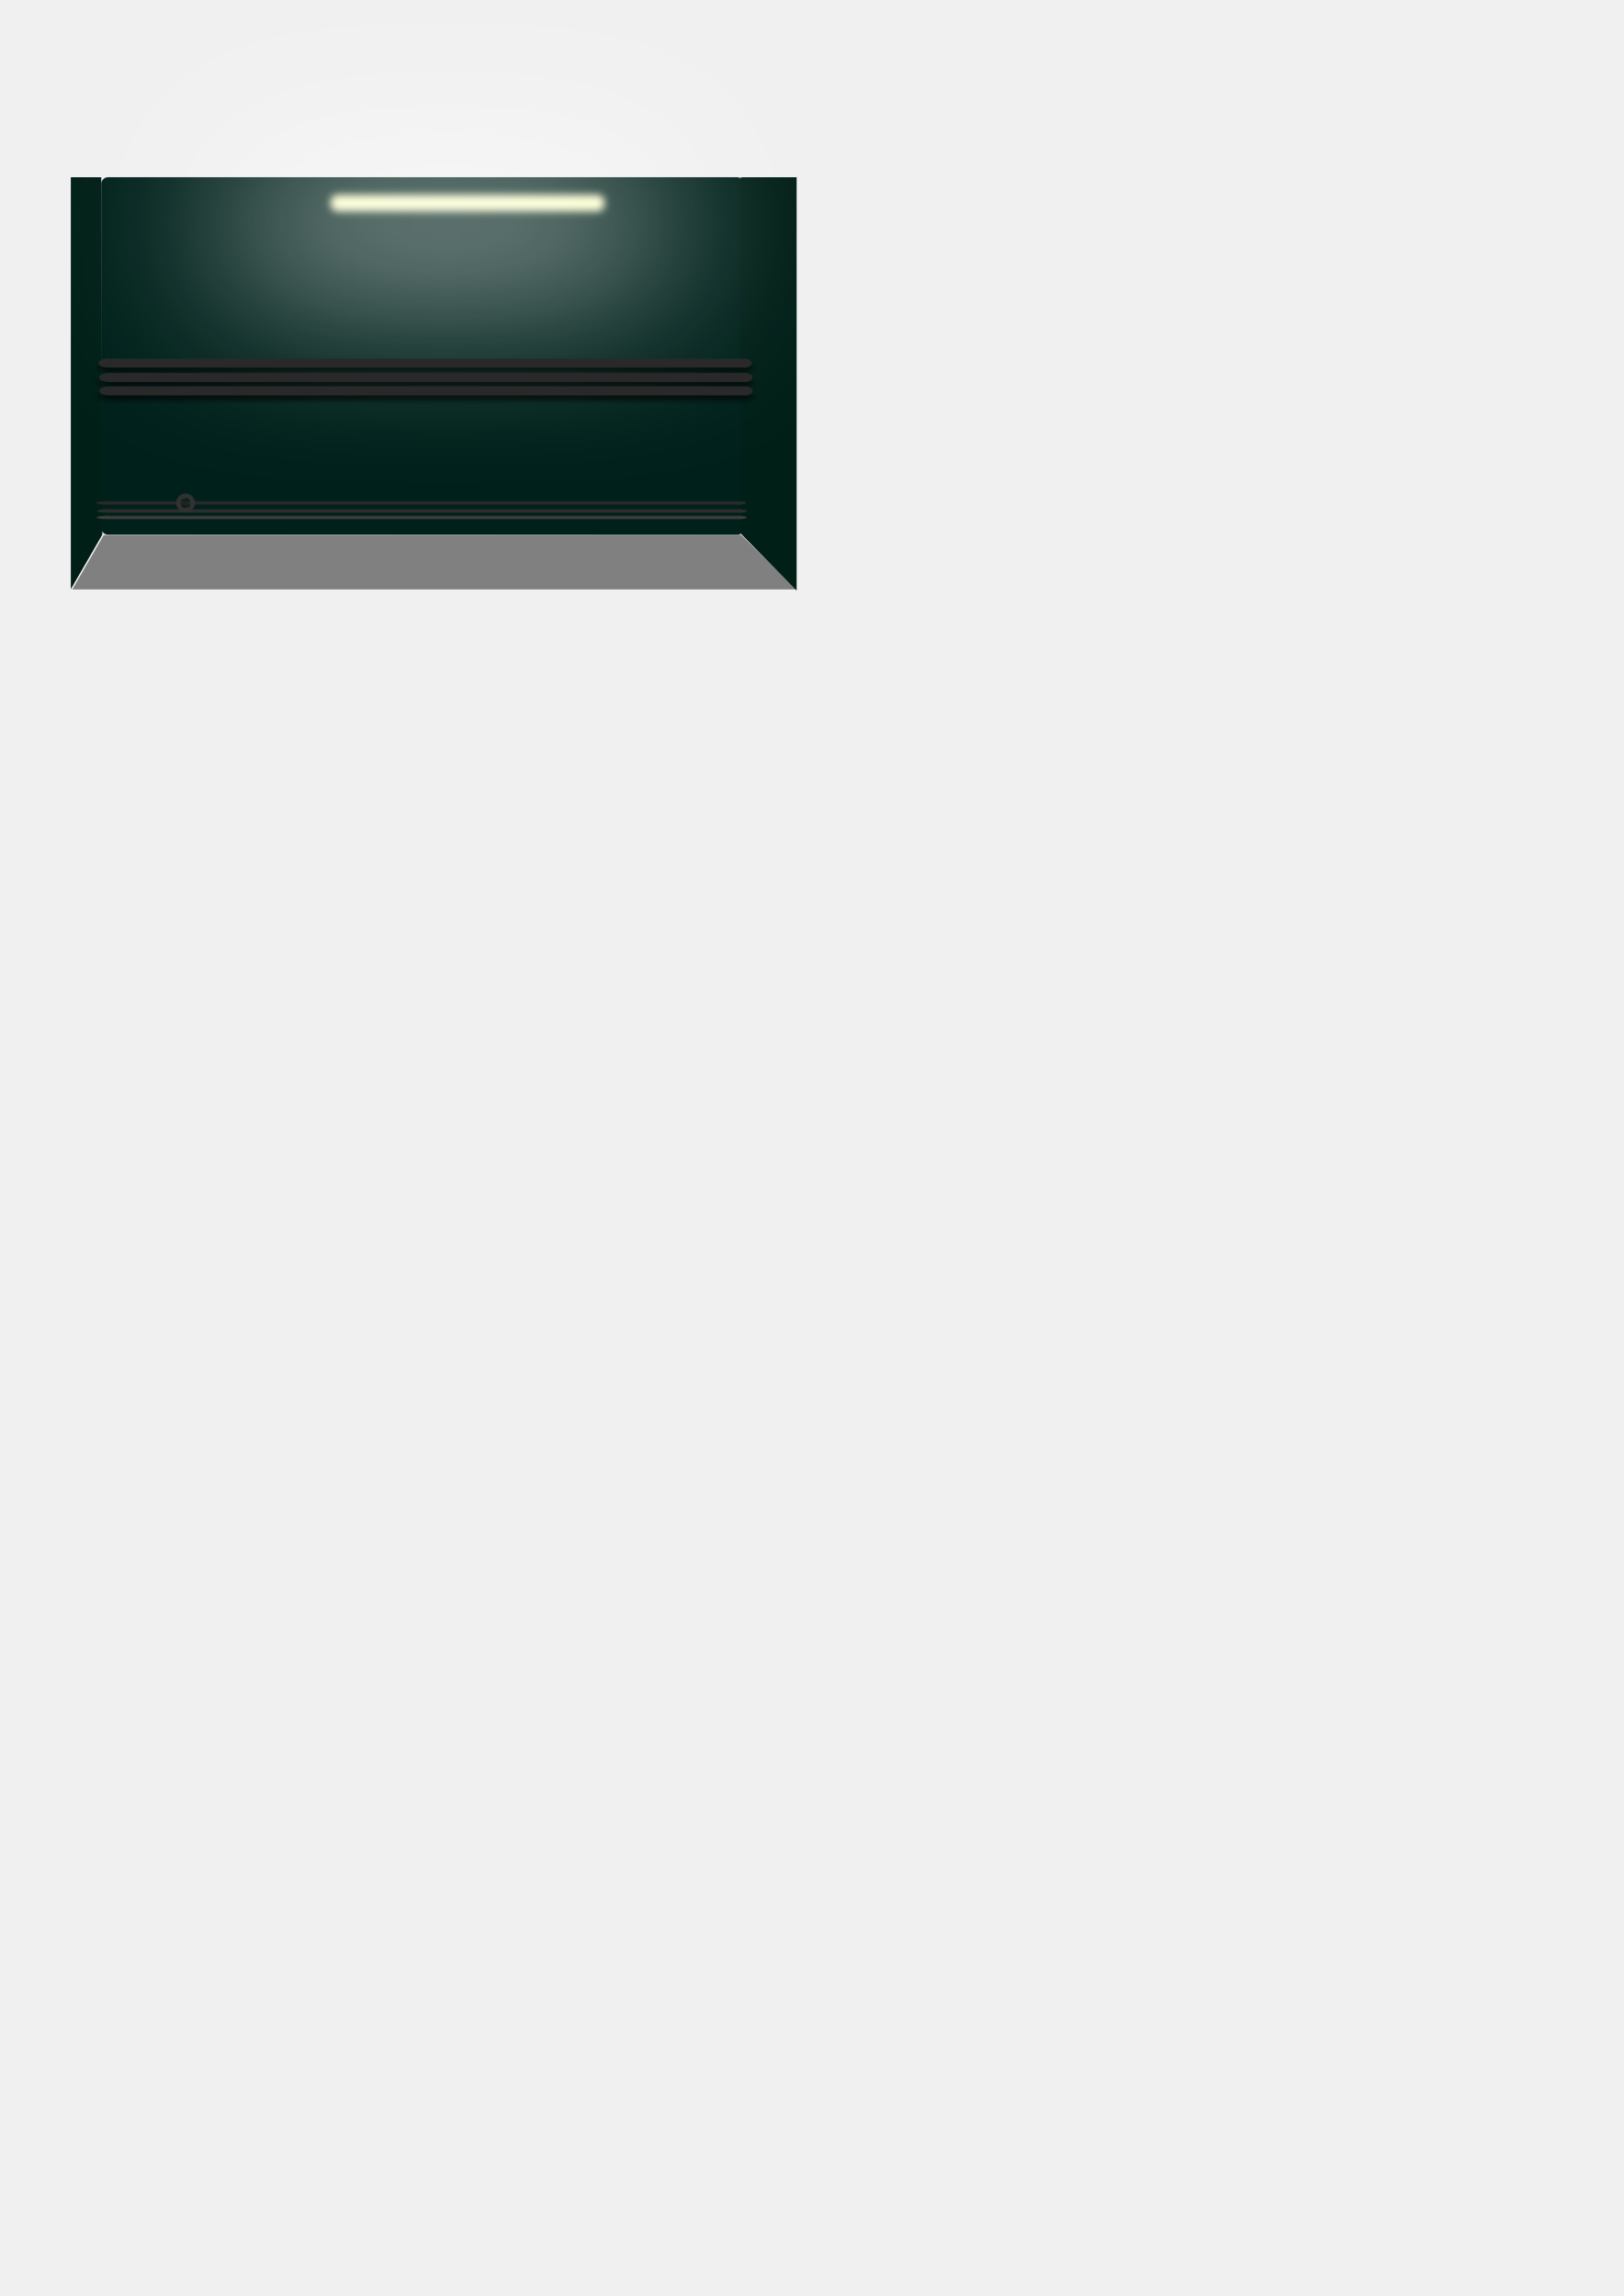
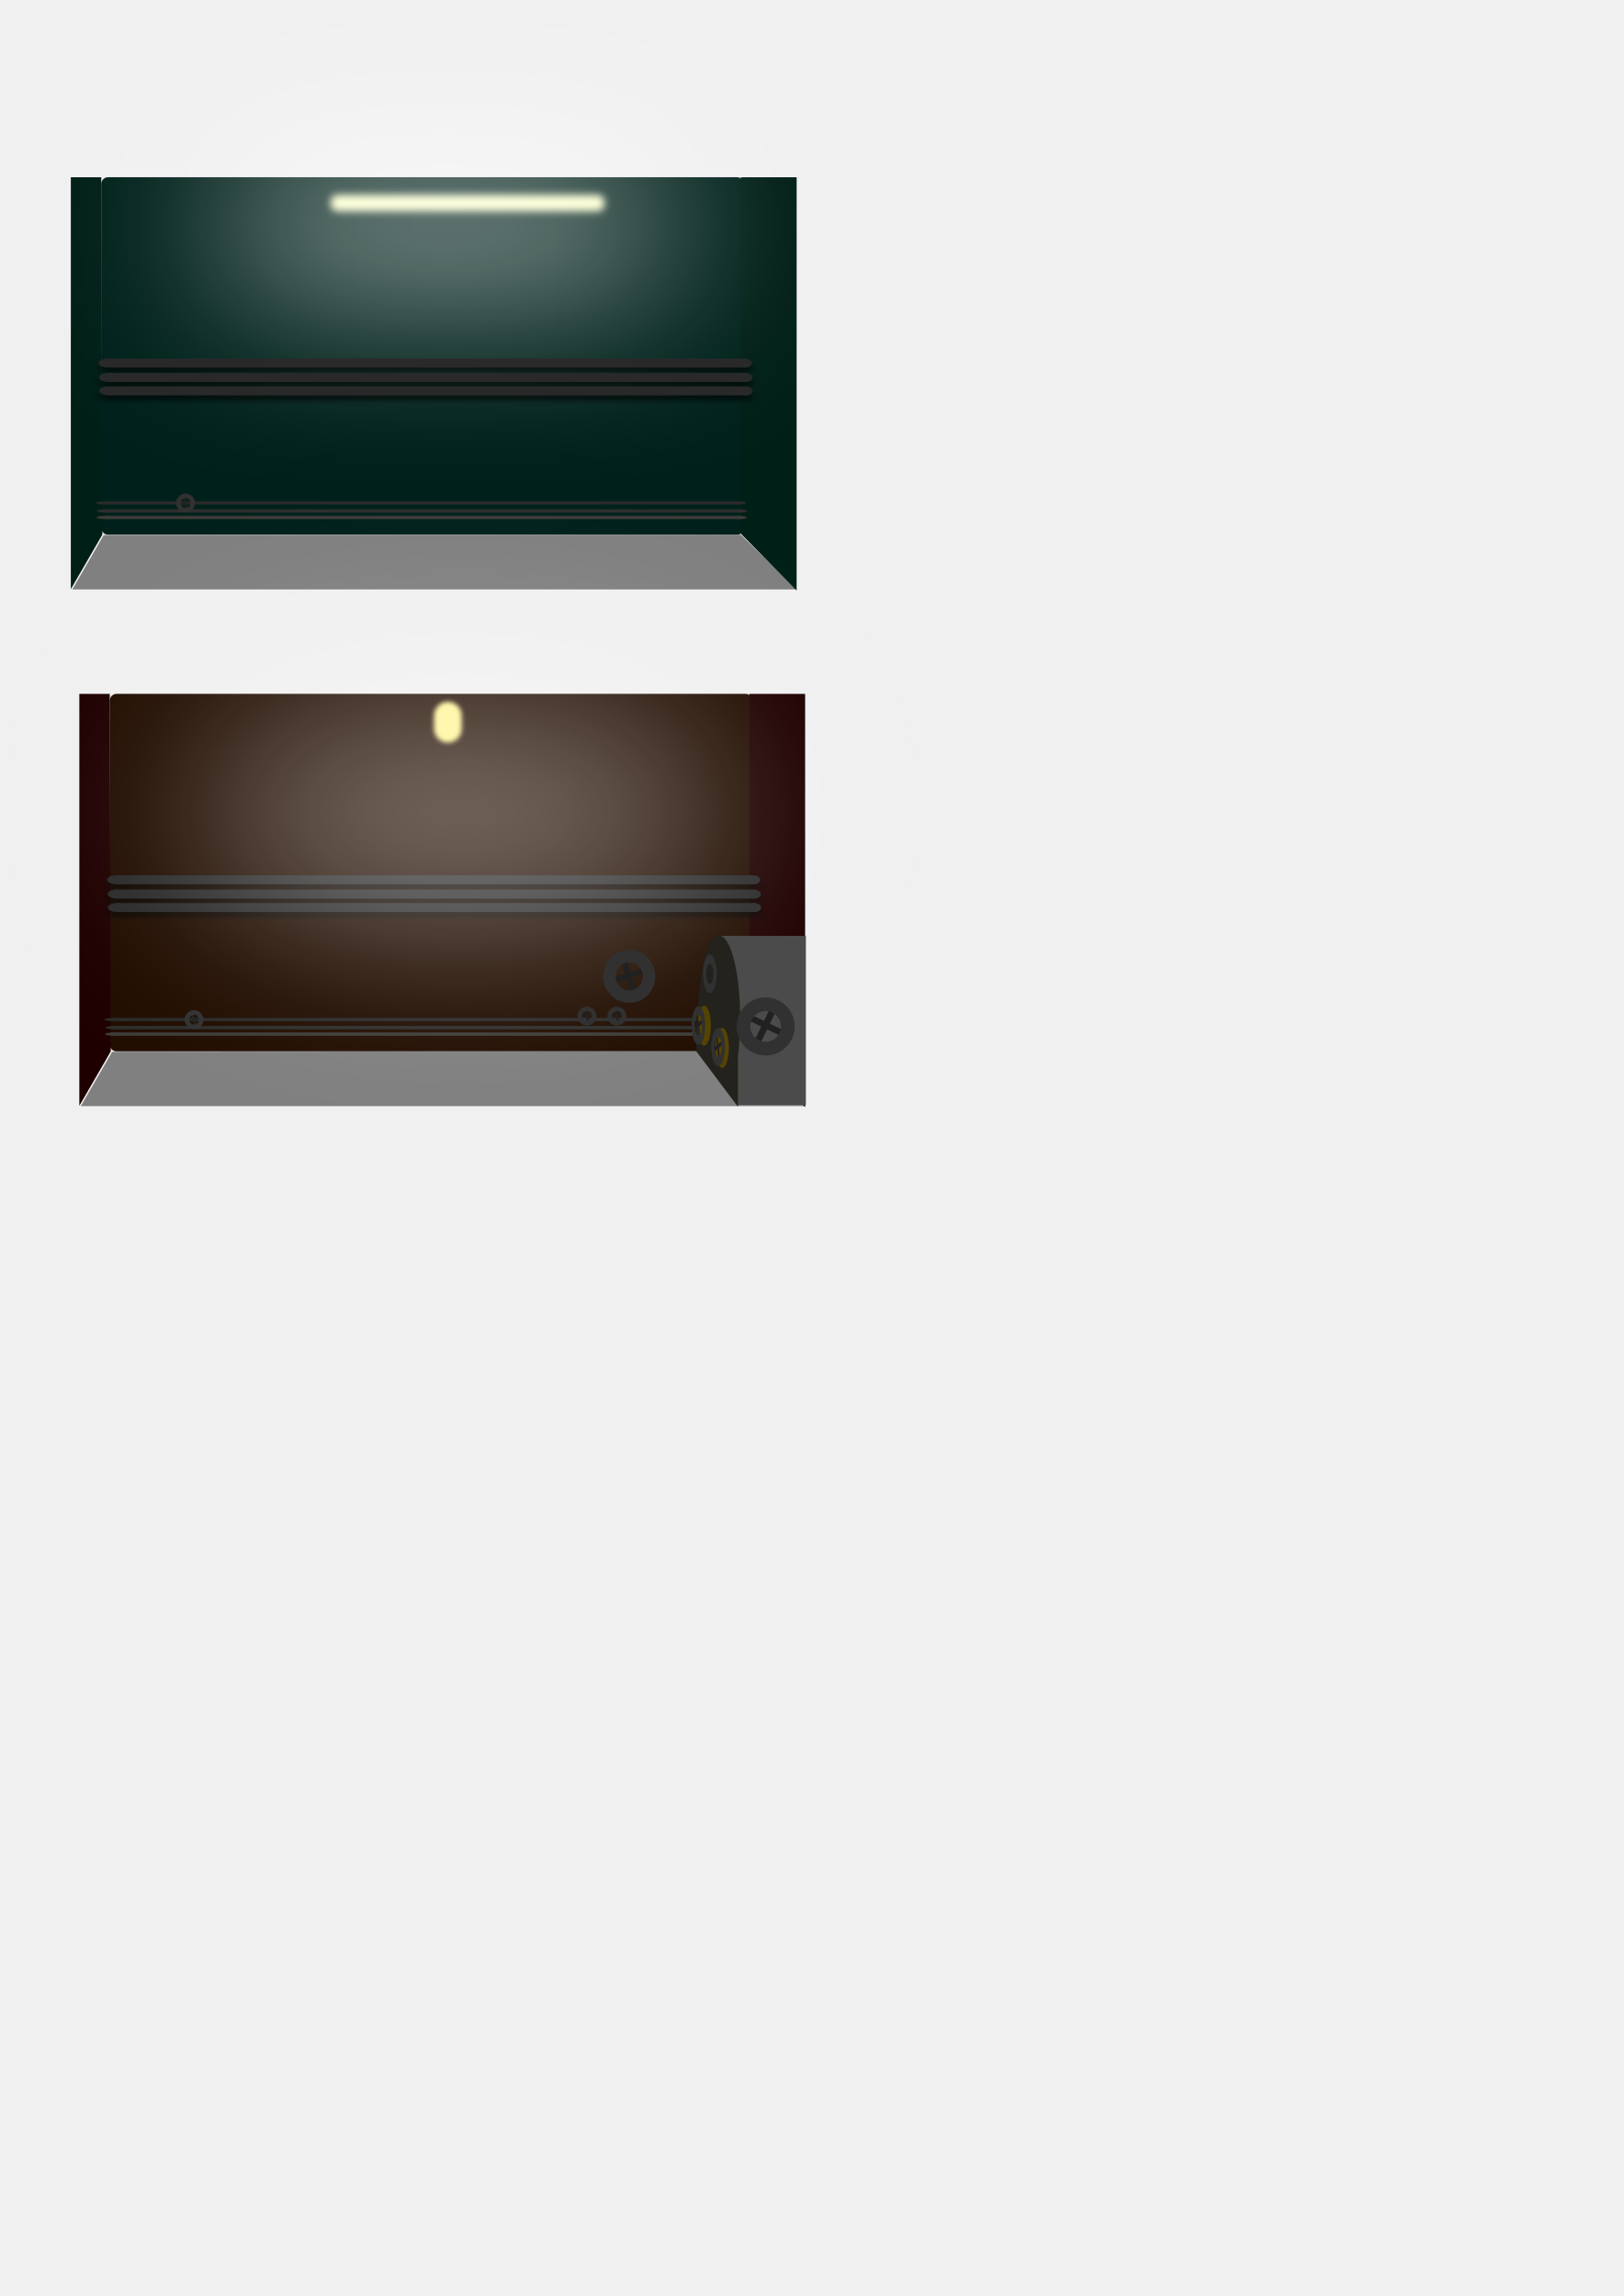
<svg xmlns="http://www.w3.org/2000/svg" xmlns:ns1="http://www.openswatchbook.org/uri/2009/osb" width="210mm" height="297mm" id="svg2" version="1.1">
  <defs id="defs4">
    <linearGradient id="linearGradient5472" ns1:paint="solid">
      <stop style="stop-color:#4e4e4e;stop-opacity:1;" offset="0" id="stop5474" />
    </linearGradient>
    <filter id="filter5532" x="-0.506" width="2.012" y="-2.623" height="6.246">
      <feGaussianBlur stdDeviation="44.711" id="feGaussianBlur5534" />
    </filter>
    <filter id="filter5552" x="-0.033" width="1.067" y="-0.555" height="2.109">
      <feGaussianBlur stdDeviation="1.867" id="feGaussianBlur5554" />
    </filter>
    <filter id="filter5754" x="-0.017" width="1.033" y="-0.617" height="2.235">
      <feGaussianBlur stdDeviation="2.236" id="feGaussianBlur5756" />
    </filter>
    <filter id="filter5758" x="-0.017" width="1.033" y="-0.617" height="2.235">
      <feGaussianBlur stdDeviation="2.236" id="feGaussianBlur5760" />
    </filter>
    <filter id="filter5762" x="-0.017" width="1.033" y="-0.617" height="2.235">
      <feGaussianBlur stdDeviation="2.236" id="feGaussianBlur5764" />
+     </filter>
+     <filter color-interpolation-filters="sRGB" id="filter5762-6" x="-0.017" width="1.033" y="-0.617" height="2.235">
+       <feGaussianBlur stdDeviation="2.236" id="feGaussianBlur5764-2" />
+     </filter>
+     <filter color-interpolation-filters="sRGB" id="filter5758-7" x="-0.017" width="1.033" y="-0.617" height="2.235">
+       <feGaussianBlur stdDeviation="2.236" id="feGaussianBlur5760-2" />
+     </filter>
+     <filter color-interpolation-filters="sRGB" id="filter5754-0" x="-0.017" width="1.033" y="-0.617" height="2.235">
+       <feGaussianBlur stdDeviation="2.236" id="feGaussianBlur5756-9" />
+     </filter>
+     <filter id="filter4193" x="-0.212" width="1.424" y="-0.144" height="1.288">
+       <feGaussianBlur stdDeviation="1.199" id="feGaussianBlur4195" />
+     </filter>
+     <filter id="filter4215" x="-0.414" width="1.829" y="-0.84" height="2.68">
+       <feGaussianBlur stdDeviation="46.241" id="feGaussianBlur4217" />
    </filter>
  </defs>
  <g id="layer1">
    <rect style="opacity:1;fill:#00211b;fill-opacity:1;stroke:#000000;stroke-width:0.2;stroke-linecap:round;stroke-linejoin:round;stroke-miterlimit:4;stroke-opacity:0.192;stroke-dasharray:none" id="rect2985" width="314.157" height="174.756" x="49.497" y="86.656" ry="3.346" />
    <path style="fill:#808080;stroke:none;stroke-width:1px;stroke-linecap:butt;stroke-linejoin:miter;stroke-opacity:1;fill-opacity:1" d="m 362.14,261.413 27.274,26.769 -354.058,0 15.346,-26.579 311.439,-0.19" id="path3083" />
    <path style="fill:#001f17;stroke:none;stroke-width:1px;stroke-linecap:butt;stroke-linejoin:miter;stroke-opacity:1;fill-opacity:1" d="m 389.414,288.687 0,-202.031 -27.274,0 0,174.251 27.274,27.779" id="path3087" />
    <path style="fill:#001f17;stroke:none;stroke-width:1px;stroke-linecap:butt;stroke-linejoin:miter;stroke-opacity:1;fill-opacity:1" d="m 50.003,261.413 -15.379,26.638 0,-201.394 14.874,0 0.505,174.756" id="path3095" />
    <g id="g3843-77" transform="matrix(0.9905538,0,0,0.1865361,2.73949,212.4754)" style="fill:#292929;fill-opacity:1">
      <path id="path3051-7" d="m 49.286,183.434 313.214,0 2.5,-4.107 -2.647,-4.585 -313.424,0 -4.224,4.224 4.581,4.469" style="fill:#292929;fill-opacity:1;stroke:none" />
      <path d="m 365.423,179.117 c 0,2.354 -1.442,4.262 -3.22,4.262 -1.778,0 -3.22,-1.908 -3.22,-4.262 0,-2.354 1.442,-4.262 3.22,-4.262 1.778,0 3.22,1.908 3.22,4.262 z" id="path3823-38" style="fill:#292929;fill-opacity:1;stroke:none" />
      <path d="m 365.423,179.117 c 0,2.354 -1.442,4.262 -3.22,4.262 -1.778,0 -3.22,-1.908 -3.22,-4.262 0,-2.354 1.442,-4.262 3.22,-4.262 1.778,0 3.22,1.908 3.22,4.262 z" id="path3823-0-8" style="fill:#292929;fill-opacity:1;stroke:none" transform="matrix(1.339689,0,0,1,-436.3166,-0.0788329)" />
    </g>
    <g id="g3843-77-8" transform="matrix(0.9905538,0,0,0.1865361,3.228643,216.4077)" style="fill:#2d2d2d;fill-opacity:1">
      <path id="path3051-7-1" d="m 49.286,183.434 313.214,0 2.5,-4.107 -2.647,-4.585 -313.424,0 -4.224,4.224 4.581,4.469" style="fill:#2d2d2d;fill-opacity:1;stroke:none" />
      <path d="m 365.423,179.117 c 0,2.354 -1.442,4.262 -3.22,4.262 -1.778,0 -3.22,-1.908 -3.22,-4.262 0,-2.354 1.442,-4.262 3.22,-4.262 1.778,0 3.22,1.908 3.22,4.262 z" id="path3823-38-8" style="fill:#2d2d2d;fill-opacity:1;stroke:none" />
      <path d="m 365.423,179.117 c 0,2.354 -1.442,4.262 -3.22,4.262 -1.778,0 -3.22,-1.908 -3.22,-4.262 0,-2.354 1.442,-4.262 3.22,-4.262 1.778,0 3.22,1.908 3.22,4.262 z" id="path3823-0-8-2" style="fill:#2d2d2d;fill-opacity:1;stroke:none" transform="matrix(1.339689,0,0,1,-436.3166,-0.0788329)" />
    </g>
    <g id="g3843-77-9" transform="matrix(0.9905538,0,0,0.1865361,3.012001,219.5861)" style="fill:#3c3c39;fill-opacity:1">
      <path id="path3051-7-9" d="m 49.286,183.434 313.214,0 2.5,-4.107 -2.647,-4.585 -313.424,0 -4.224,4.224 4.581,4.469" style="fill:#3c3c39;fill-opacity:1;stroke:none" />
      <path d="m 365.423,179.117 c 0,2.354 -1.442,4.262 -3.22,4.262 -1.778,0 -3.22,-1.908 -3.22,-4.262 0,-2.354 1.442,-4.262 3.22,-4.262 1.778,0 3.22,1.908 3.22,4.262 z" id="path3823-38-0" style="fill:#3c3c39;fill-opacity:1;stroke:none" />
      <path d="m 365.423,179.117 c 0,2.354 -1.442,4.262 -3.22,4.262 -1.778,0 -3.22,-1.908 -3.22,-4.262 0,-2.354 1.442,-4.262 3.22,-4.262 1.778,0 3.22,1.908 3.22,4.262 z" id="path3823-0-8-4" style="fill:#3c3c39;fill-opacity:1;stroke:none" transform="matrix(1.339689,0,0,1,-436.3166,-0.0788329)" />
    </g>
    <rect style="fill:#fcffcb;fill-opacity:1;stroke:none;filter:url(#filter5552)" id="rect5516" width="133.845" height="8.081" x="161.624" y="95.243" ry="3.346" />
    <rect style="fill:#ffffff;fill-opacity:1;stroke:none;filter:url(#filter5532)" id="rect5526" width="212.132" height="40.911" x="112.249" y="88.345" ry="3.346" />
    <g transform="translate(7.678571,-79.82143)" id="g5584">
      <path id="path5576" d="m 82.09,322.979 1.684,5.591 -0.425,0.338" style="fill:none;stroke:#212121;stroke-width:1.031px;stroke-linecap:butt;stroke-linejoin:miter;stroke-opacity:1" />
      <path id="path5580" d="m 79.821,326.537 6.241,-1.879 0.479,0.042" style="fill:none;stroke:#212121;stroke-width:1px;stroke-linecap:butt;stroke-linejoin:miter;stroke-opacity:1" />
      <path d="m 88.929,309.059 c 0,5.375 -4.357,9.732 -9.732,9.732 -5.375,0 -9.732,-4.357 -9.732,-9.732 0,-5.375 4.357,-9.732 9.732,-9.732 5.375,0 9.732,4.357 9.732,9.732 z" id="path5556-7" style="fill:none;stroke:#313131;stroke-width:6.02;stroke-miterlimit:4;stroke-opacity:1;stroke-dasharray:none" transform="matrix(0.3465862,-0.1043594,0.1043594,0.3465862,23.33417,226.9045)" />
    </g>
    <g id="g3843" transform="matrix(0.9952769,0,0,0.5061112,3.808186,89.46838)" style="fill:#000000;fill-opacity:1;filter:url(#filter5754);opacity:0.592">
      <path id="path3051" d="m 49.286,183.434 313.214,0 2.5,-4.107 -2.647,-4.585 -313.424,0 -4.224,4.224 4.581,4.469" style="fill:#000000;fill-opacity:1;stroke:none" />
      <path d="m 365.423,179.117 c 0,2.354 -1.442,4.262 -3.22,4.262 -1.778,0 -3.22,-1.908 -3.22,-4.262 0,-2.354 1.442,-4.262 3.22,-4.262 1.778,0 3.22,1.908 3.22,4.262 z" id="path3823" style="fill:#000000;fill-opacity:1;stroke:none" />
      <path d="m 365.423,179.117 c 0,2.354 -1.442,4.262 -3.22,4.262 -1.778,0 -3.22,-1.908 -3.22,-4.262 0,-2.354 1.442,-4.262 3.22,-4.262 1.778,0 3.22,1.908 3.22,4.262 z" id="path3823-0" style="fill:#000000;fill-opacity:1;stroke:none" transform="matrix(1.339689,0,0,1,-436.3166,-0.0788329)" />
    </g>
    <g id="g3843-3" transform="matrix(0.9952769,0,0,0.5061112,4.085686,96.48511)" style="fill:#000000;fill-opacity:1;filter:url(#filter5758);opacity:0.592">
      <path id="path3051-3" d="m 49.286,183.434 313.214,0 2.5,-4.107 -2.647,-4.585 -313.424,0 -4.224,4.224 4.581,4.469" style="fill:#000000;fill-opacity:1;stroke:none" />
      <path d="m 365.423,179.117 c 0,2.354 -1.442,4.262 -3.22,4.262 -1.778,0 -3.22,-1.908 -3.22,-4.262 0,-2.354 1.442,-4.262 3.22,-4.262 1.778,0 3.22,1.908 3.22,4.262 z" id="path3823-3" style="fill:#000000;fill-opacity:1;stroke:none" />
      <path d="m 365.423,179.117 c 0,2.354 -1.442,4.262 -3.22,4.262 -1.778,0 -3.22,-1.908 -3.22,-4.262 0,-2.354 1.442,-4.262 3.22,-4.262 1.778,0 3.22,1.908 3.22,4.262 z" id="path3823-0-7" style="fill:#000000;fill-opacity:1;stroke:none" transform="matrix(1.339689,0,0,1,-436.3166,-0.0788329)" />
    </g>
    <g id="g3843-7" transform="matrix(0.9952769,0,0,0.5061112,4.20298,103.0511)" style="fill:#000000;fill-opacity:1;filter:url(#filter5762);opacity:0.592">
      <path id="path3051-1" d="m 49.286,183.434 313.214,0 2.5,-4.107 -2.647,-4.585 -313.424,0 -4.224,4.224 4.581,4.469" style="fill:#000000;fill-opacity:1;stroke:none" />
      <path d="m 365.423,179.117 c 0,2.354 -1.442,4.262 -3.22,4.262 -1.778,0 -3.22,-1.908 -3.22,-4.262 0,-2.354 1.442,-4.262 3.22,-4.262 1.778,0 3.22,1.908 3.22,4.262 z" id="path3823-5" style="fill:#000000;fill-opacity:1;stroke:none" />
      <path d="m 365.423,179.117 c 0,2.354 -1.442,4.262 -3.22,4.262 -1.778,0 -3.22,-1.908 -3.22,-4.262 0,-2.354 1.442,-4.262 3.22,-4.262 1.778,0 3.22,1.908 3.22,4.262 z" id="path3823-0-0" style="fill:#000000;fill-opacity:1;stroke:none" transform="matrix(1.339689,0,0,1,-436.3166,-0.0788329)" />
    </g>
    <g id="g3843-4" transform="matrix(0.9952769,0,0,0.5061112,3.790918,86.897)" style="fill:#292929;fill-opacity:1">
      <path id="path3051-32" d="m 49.286,183.434 313.214,0 2.5,-4.107 -2.647,-4.585 -313.424,0 -4.224,4.224 4.581,4.469" style="fill:#292929;fill-opacity:1;stroke:none" />
      <path d="m 365.423,179.117 c 0,2.354 -1.442,4.262 -3.22,4.262 -1.778,0 -3.22,-1.908 -3.22,-4.262 0,-2.354 1.442,-4.262 3.22,-4.262 1.778,0 3.22,1.908 3.22,4.262 z" id="path3823-7" style="fill:#292929;fill-opacity:1;stroke:none" />
      <path d="m 365.423,179.117 c 0,2.354 -1.442,4.262 -3.22,4.262 -1.778,0 -3.22,-1.908 -3.22,-4.262 0,-2.354 1.442,-4.262 3.22,-4.262 1.778,0 3.22,1.908 3.22,4.262 z" id="path3823-0-5" style="fill:#292929;fill-opacity:1;stroke:none" transform="matrix(1.339689,0,0,1,-436.3166,-0.0788329)" />
    </g>
    <g id="g3843-3-2" transform="matrix(0.9952769,0,0,0.5061112,4.068418,93.91373)" style="fill:#292929;fill-opacity:1">
      <path id="path3051-3-4" d="m 49.286,183.434 313.214,0 2.5,-4.107 -2.647,-4.585 -313.424,0 -4.224,4.224 4.581,4.469" style="fill:#292929;fill-opacity:1;stroke:none" />
      <path d="m 365.423,179.117 c 0,2.354 -1.442,4.262 -3.22,4.262 -1.778,0 -3.22,-1.908 -3.22,-4.262 0,-2.354 1.442,-4.262 3.22,-4.262 1.778,0 3.22,1.908 3.22,4.262 z" id="path3823-3-4" style="fill:#292929;fill-opacity:1;stroke:none" />
      <path d="m 365.423,179.117 c 0,2.354 -1.442,4.262 -3.22,4.262 -1.778,0 -3.22,-1.908 -3.22,-4.262 0,-2.354 1.442,-4.262 3.22,-4.262 1.778,0 3.22,1.908 3.22,4.262 z" id="path3823-0-7-5" style="fill:#292929;fill-opacity:1;stroke:none" transform="matrix(1.339689,0,0,1,-436.3166,-0.0788329)" />
    </g>
    <g id="g3843-7-3" transform="matrix(0.9952769,0,0,0.5061112,4.185718,100.4797)" style="fill:#292929;fill-opacity:1">
      <path id="path3051-1-0" d="m 49.286,183.434 313.214,0 2.5,-4.107 -2.647,-4.585 -313.424,0 -4.224,4.224 4.581,4.469" style="fill:#292929;fill-opacity:1;stroke:none" />
      <path d="m 365.423,179.117 c 0,2.354 -1.442,4.262 -3.22,4.262 -1.778,0 -3.22,-1.908 -3.22,-4.262 0,-2.354 1.442,-4.262 3.22,-4.262 1.778,0 3.22,1.908 3.22,4.262 z" id="path3823-5-0" style="fill:#292929;fill-opacity:1;stroke:none" />
      <path d="m 365.423,179.117 c 0,2.354 -1.442,4.262 -3.22,4.262 -1.778,0 -3.22,-1.908 -3.22,-4.262 0,-2.354 1.442,-4.262 3.22,-4.262 1.778,0 3.22,1.908 3.22,4.262 z" id="path3823-0-0-7" style="fill:#292929;fill-opacity:1;stroke:none" transform="matrix(1.339689,0,0,1,-436.3166,-0.0788329)" />
    </g>
+     <rect style="fill:#210d00;fill-opacity:1;stroke:#000000;stroke-width:0.2;stroke-linecap:round;stroke-linejoin:round;stroke-miterlimit:4;stroke-opacity:0.192;stroke-dasharray:none" id="rect2985-0" width="314.157" height="174.756" x="53.652" y="339.245" ry="3.346" />
+     <path style="fill:#808080;fill-opacity:1;stroke:none" d="m 366.294,514.001 27.274,26.769 -354.058,0 15.346,-26.579 311.439,-0.19" id="path3083-4" />
+     <path style="fill:#1f0000;fill-opacity:1;stroke:none" d="m 393.568,541.275 0,-202.031 -27.274,0 0,174.251 27.274,27.779" id="path3087-2" />
+     <path style="fill:#1f0000;fill-opacity:1;stroke:none" d="m 54.157,514.001 -15.379,26.638 0,-201.394 14.874,0 0.505,174.756" id="path3095-6" />
+     <g id="g3843-77-0" transform="matrix(0.9905538,0,0,0.1865361,6.893652,465.0635)" style="fill:#292929;fill-opacity:1">
+       <path id="path3051-7-0" d="m 49.286,183.434 313.214,0 2.5,-4.107 -2.647,-4.585 -313.424,0 -4.224,4.224 4.581,4.469" style="fill:#292929;fill-opacity:1;stroke:none" />
+       <path d="m 365.423,179.117 c 0,2.354 -1.442,4.262 -3.22,4.262 -1.778,0 -3.22,-1.908 -3.22,-4.262 0,-2.354 1.442,-4.262 3.22,-4.262 1.778,0 3.22,1.908 3.22,4.262 z" id="path3823-38-3" style="fill:#292929;fill-opacity:1;stroke:none" />
+       <path d="m 365.423,179.117 c 0,2.354 -1.442,4.262 -3.22,4.262 -1.778,0 -3.22,-1.908 -3.22,-4.262 0,-2.354 1.442,-4.262 3.22,-4.262 1.778,0 3.22,1.908 3.22,4.262 z" id="path3823-0-8-6" style="fill:#292929;fill-opacity:1;stroke:none" transform="matrix(1.339689,0,0,1,-436.3166,-0.0788329)" />
+     </g>
+     <g id="g3843-77-8-9" transform="matrix(0.9905538,0,0,0.1865361,7.382812,468.9958)" style="fill:#2d2d2d;fill-opacity:1">
+       <path id="path3051-7-1-3" d="m 49.286,183.434 313.214,0 2.5,-4.107 -2.647,-4.585 -313.424,0 -4.224,4.224 4.581,4.469" style="fill:#2d2d2d;fill-opacity:1;stroke:none" />
+       <path d="m 365.423,179.117 c 0,2.354 -1.442,4.262 -3.22,4.262 -1.778,0 -3.22,-1.908 -3.22,-4.262 0,-2.354 1.442,-4.262 3.22,-4.262 1.778,0 3.22,1.908 3.22,4.262 z" id="path3823-38-8-7" style="fill:#2d2d2d;fill-opacity:1;stroke:none" />
+       <path d="m 365.423,179.117 c 0,2.354 -1.442,4.262 -3.22,4.262 -1.778,0 -3.22,-1.908 -3.22,-4.262 0,-2.354 1.442,-4.262 3.22,-4.262 1.778,0 3.22,1.908 3.22,4.262 z" id="path3823-0-8-2-0" style="fill:#2d2d2d;fill-opacity:1;stroke:none" transform="matrix(1.339689,0,0,1,-436.3166,-0.0788329)" />
+     </g>
+     <g id="g3843-77-9-9" transform="matrix(0.9905538,0,0,0.1865361,7.166172,472.1742)" style="fill:#3c3c39;fill-opacity:1">
+       <path id="path3051-7-9-2" d="m 49.286,183.434 313.214,0 2.5,-4.107 -2.647,-4.585 -313.424,0 -4.224,4.224 4.581,4.469" style="fill:#3c3c39;fill-opacity:1;stroke:none" />
+       <path d="m 365.423,179.117 c 0,2.354 -1.442,4.262 -3.22,4.262 -1.778,0 -3.22,-1.908 -3.22,-4.262 0,-2.354 1.442,-4.262 3.22,-4.262 1.778,0 3.22,1.908 3.22,4.262 z" id="path3823-38-0-7" style="fill:#3c3c39;fill-opacity:1;stroke:none" />
+       <path d="m 365.423,179.117 c 0,2.354 -1.442,4.262 -3.22,4.262 -1.778,0 -3.22,-1.908 -3.22,-4.262 0,-2.354 1.442,-4.262 3.22,-4.262 1.778,0 3.22,1.908 3.22,4.262 z" id="path3823-0-8-4-6" style="fill:#3c3c39;fill-opacity:1;stroke:none" transform="matrix(1.339689,0,0,1,-436.3166,-0.0788329)" />
+     </g>
+     <g transform="translate(11.83274,172.7667)" id="g5584-3">
+       <path id="path5576-8" d="m 82.09,322.979 1.684,5.591 -0.425,0.338" style="fill:none;stroke:#212121;stroke-width:1.031px;stroke-linecap:butt;stroke-linejoin:miter;stroke-opacity:1" />
+       <path id="path5580-5" d="m 79.821,326.537 6.241,-1.879 0.479,0.042" style="fill:none;stroke:#212121;stroke-width:1px;stroke-linecap:butt;stroke-linejoin:miter;stroke-opacity:1" />
+       <path d="m 88.929,309.059 c 0,5.375 -4.357,9.732 -9.732,9.732 -5.375,0 -9.732,-4.357 -9.732,-9.732 0,-5.375 4.357,-9.732 9.732,-9.732 5.375,0 9.732,4.357 9.732,9.732 z" id="path5556-7-5" style="fill:none;stroke:#313131;stroke-width:6.02;stroke-miterlimit:4;stroke-opacity:1;stroke-dasharray:none" transform="matrix(0.3465862,-0.1043594,0.1043594,0.3465862,23.33417,226.9045)" />
+     </g>
+     <g id="g3843-8" transform="matrix(0.9952769,0,0,0.5061112,7.962352,342.0565)" style="opacity:0.592;fill:#000000;fill-opacity:1;filter:url(#filter5754-0)">
+       <path id="path3051-9" d="m 49.286,183.434 313.214,0 2.5,-4.107 -2.647,-4.585 -313.424,0 -4.224,4.224 4.581,4.469" style="fill:#000000;fill-opacity:1;stroke:none" />
+       <path d="m 365.423,179.117 c 0,2.354 -1.442,4.262 -3.22,4.262 -1.778,0 -3.22,-1.908 -3.22,-4.262 0,-2.354 1.442,-4.262 3.22,-4.262 1.778,0 3.22,1.908 3.22,4.262 z" id="path3823-9" style="fill:#000000;fill-opacity:1;stroke:none" />
+       <path d="m 365.423,179.117 c 0,2.354 -1.442,4.262 -3.22,4.262 -1.778,0 -3.22,-1.908 -3.22,-4.262 0,-2.354 1.442,-4.262 3.22,-4.262 1.778,0 3.22,1.908 3.22,4.262 z" id="path3823-0-4" style="fill:#000000;fill-opacity:1;stroke:none" transform="matrix(1.339689,0,0,1,-436.3166,-0.0788329)" />
+     </g>
+     <g id="g3843-3-3" transform="matrix(0.9952769,0,0,0.5061112,8.239852,349.0732)" style="opacity:0.592;fill:#000000;fill-opacity:1;filter:url(#filter5758-7)">
+       <path id="path3051-3-1" d="m 49.286,183.434 313.214,0 2.5,-4.107 -2.647,-4.585 -313.424,0 -4.224,4.224 4.581,4.469" style="fill:#000000;fill-opacity:1;stroke:none" />
+       <path d="m 365.423,179.117 c 0,2.354 -1.442,4.262 -3.22,4.262 -1.778,0 -3.22,-1.908 -3.22,-4.262 0,-2.354 1.442,-4.262 3.22,-4.262 1.778,0 3.22,1.908 3.22,4.262 z" id="path3823-3-0" style="fill:#000000;fill-opacity:1;stroke:none" />
+       <path d="m 365.423,179.117 c 0,2.354 -1.442,4.262 -3.22,4.262 -1.778,0 -3.22,-1.908 -3.22,-4.262 0,-2.354 1.442,-4.262 3.22,-4.262 1.778,0 3.22,1.908 3.22,4.262 z" id="path3823-0-7-2" style="fill:#000000;fill-opacity:1;stroke:none" transform="matrix(1.339689,0,0,1,-436.3166,-0.0788329)" />
+     </g>
+     <g id="g3843-7-37" transform="matrix(0.9952769,0,0,0.5061112,8.357152,355.6392)" style="opacity:0.592;fill:#000000;fill-opacity:1;filter:url(#filter5762-6)">
+       <path id="path3051-1-2" d="m 49.286,183.434 313.214,0 2.5,-4.107 -2.647,-4.585 -313.424,0 -4.224,4.224 4.581,4.469" style="fill:#000000;fill-opacity:1;stroke:none" />
+       <path d="m 365.423,179.117 c 0,2.354 -1.442,4.262 -3.22,4.262 -1.778,0 -3.22,-1.908 -3.22,-4.262 0,-2.354 1.442,-4.262 3.22,-4.262 1.778,0 3.22,1.908 3.22,4.262 z" id="path3823-5-09" style="fill:#000000;fill-opacity:1;stroke:none" />
+       <path d="m 365.423,179.117 c 0,2.354 -1.442,4.262 -3.22,4.262 -1.778,0 -3.22,-1.908 -3.22,-4.262 0,-2.354 1.442,-4.262 3.22,-4.262 1.778,0 3.22,1.908 3.22,4.262 z" id="path3823-0-0-0" style="fill:#000000;fill-opacity:1;stroke:none" transform="matrix(1.339689,0,0,1,-436.3166,-0.0788329)" />
+     </g>
+     <g id="g3843-4-0" transform="matrix(0.9952769,0,0,0.5061112,7.945082,339.4851)" style="fill:#292929;fill-opacity:1">
+       <path id="path3051-32-1" d="m 49.286,183.434 313.214,0 2.5,-4.107 -2.647,-4.585 -313.424,0 -4.224,4.224 4.581,4.469" style="fill:#292929;fill-opacity:1;stroke:none" />
+       <path d="m 365.423,179.117 c 0,2.354 -1.442,4.262 -3.22,4.262 -1.778,0 -3.22,-1.908 -3.22,-4.262 0,-2.354 1.442,-4.262 3.22,-4.262 1.778,0 3.22,1.908 3.22,4.262 z" id="path3823-7-6" style="fill:#292929;fill-opacity:1;stroke:none" />
+       <path d="m 365.423,179.117 c 0,2.354 -1.442,4.262 -3.22,4.262 -1.778,0 -3.22,-1.908 -3.22,-4.262 0,-2.354 1.442,-4.262 3.22,-4.262 1.778,0 3.22,1.908 3.22,4.262 z" id="path3823-0-5-7" style="fill:#292929;fill-opacity:1;stroke:none" transform="matrix(1.339689,0,0,1,-436.3166,-0.0788329)" />
+     </g>
+     <g id="g3843-3-2-1" transform="matrix(0.9952769,0,0,0.5061112,8.222582,346.5019)" style="fill:#292929;fill-opacity:1">
+       <path id="path3051-3-4-9" d="m 49.286,183.434 313.214,0 2.5,-4.107 -2.647,-4.585 -313.424,0 -4.224,4.224 4.581,4.469" style="fill:#292929;fill-opacity:1;stroke:none" />
+       <path d="m 365.423,179.117 c 0,2.354 -1.442,4.262 -3.22,4.262 -1.778,0 -3.22,-1.908 -3.22,-4.262 0,-2.354 1.442,-4.262 3.22,-4.262 1.778,0 3.22,1.908 3.22,4.262 z" id="path3823-3-4-4" style="fill:#292929;fill-opacity:1;stroke:none" />
+       <path d="m 365.423,179.117 c 0,2.354 -1.442,4.262 -3.22,4.262 -1.778,0 -3.22,-1.908 -3.22,-4.262 0,-2.354 1.442,-4.262 3.22,-4.262 1.778,0 3.22,1.908 3.22,4.262 z" id="path3823-0-7-5-1" style="fill:#292929;fill-opacity:1;stroke:none" transform="matrix(1.339689,0,0,1,-436.3166,-0.0788329)" />
+     </g>
+     <g id="g3843-7-3-9" transform="matrix(0.9952769,0,0,0.5061112,8.339882,353.0679)" style="fill:#292929;fill-opacity:1">
+       <path id="path3051-1-0-6" d="m 49.286,183.434 313.214,0 2.5,-4.107 -2.647,-4.585 -313.424,0 -4.224,4.224 4.581,4.469" style="fill:#292929;fill-opacity:1;stroke:none" />
+       <path d="m 365.423,179.117 c 0,2.354 -1.442,4.262 -3.22,4.262 -1.778,0 -3.22,-1.908 -3.22,-4.262 0,-2.354 1.442,-4.262 3.22,-4.262 1.778,0 3.22,1.908 3.22,4.262 z" id="path3823-5-0-1" style="fill:#292929;fill-opacity:1;stroke:none" />
+       <path d="m 365.423,179.117 c 0,2.354 -1.442,4.262 -3.22,4.262 -1.778,0 -3.22,-1.908 -3.22,-4.262 0,-2.354 1.442,-4.262 3.22,-4.262 1.778,0 3.22,1.908 3.22,4.262 z" id="path3823-0-0-7-7" style="fill:#292929;fill-opacity:1;stroke:none" transform="matrix(1.339689,0,0,1,-436.3166,-0.0788329)" />
+     </g>
+     <path style="opacity:0;fill:#445500;fill-opacity:1;stroke:#000000;stroke-width:0.2;stroke-linecap:round;stroke-linejoin:round;stroke-miterlimit:4;stroke-opacity:0.192;stroke-dasharray:none" id="path3386" d="m 206.429,371.291 a 5.893,7.143 0 1 1 -11.786,0 5.893,7.143 0 1 1 11.786,0 z" />
+     <rect style="opacity:0;fill:#deaa87;fill-opacity:1;stroke:#000000;stroke-width:0.2;stroke-linecap:round;stroke-linejoin:round;stroke-miterlimit:4;stroke-opacity:0.192;stroke-dasharray:none" id="rect3403" width="12.857" height="12.143" x="116.429" y="318.791" ry="3.346" />
+     <rect style="opacity:0;fill:#28170b;fill-opacity:1;stroke:#000000;stroke-width:0.2;stroke-linecap:round;stroke-linejoin:round;stroke-miterlimit:4;stroke-opacity:0.192;stroke-dasharray:none" id="rect3407" width="42.857" height="51.429" x="86.786" y="309.862" ry="13.036" />
+     <rect style="opacity:0;fill:#28170b;fill-opacity:1;stroke:#000000;stroke-width:0.2;stroke-linecap:round;stroke-linejoin:round;stroke-miterlimit:4;stroke-opacity:0.192;stroke-dasharray:none" id="rect3409" width="36.786" height="32.857" x="125" y="391.648" ry="13.036" />
+     <path style="opacity:0.435;fill:#ffffff;fill-opacity:1;stroke:#000000;stroke-width:0.2;stroke-linecap:round;stroke-linejoin:round;stroke-miterlimit:4;stroke-opacity:0.192;stroke-dasharray:none;filter:url(#filter4215)" id="path4197" d="m 359.286,397.005 a 133.929,56.071 0 1 1 -267.857,0 133.929,56.071 0 1 1 267.857,0 z" />
+     <rect style="fill:#fff7ad;fill-opacity:1;stroke:#000000;stroke-width:0.2;stroke-linecap:round;stroke-linejoin:round;stroke-miterlimit:4;stroke-opacity:0.192;stroke-dasharray:none;filter:url(#filter4193)" id="rect4179" width="13.571" height="20" x="212.143" y="343.076" ry="6.786" />
+     <path style="fill:#4b4b4b;stroke:none;stroke-width:1px;stroke-linecap:butt;stroke-linejoin:miter;stroke-opacity:1;fill-opacity:1" d="m 351.786,457.541 42.143,0 0,82.679 -33.571,0 -8.571,-82.679" id="path4259" />
+     <path transform="translate(-25.35713,1.428578)" style="fill:#24221c;fill-opacity:1;stroke:#000000;stroke-width:0.2;stroke-linecap:round;stroke-linejoin:round;stroke-miterlimit:4;stroke-opacity:0.192;stroke-dasharray:none" id="path4219-2" d="m 366.429,496.648 a 10.357,40.714 0 1 1 19.327,20.357 l -8.97,-20.357 z" />
+     <path style="fill:#24221c;stroke:none;stroke-width:1px;stroke-linecap:butt;stroke-linejoin:miter;stroke-opacity:1;fill-opacity:1" d="m 360.714,517.719 0,23.393 -20.357,-27.143 0,-16.429 14.588,-3.909 5.77,24.087" id="path4255" />
+     <path style="fill:#554400;fill-opacity:1;stroke:none" id="path4263" d="m 347.492,501.45 a 3.283,9.723 0 1 1 -6.566,0 3.283,9.723 0 1 1 6.566,0 z" />
+     <path transform="translate(8.809966,10.85187)" style="fill:#554400;fill-opacity:1;stroke:none" id="path4263-6" d="m 347.492,501.45 a 3.283,9.723 0 1 1 -6.566,0 3.283,9.723 0 1 1 6.566,0 z" />
+     <g transform="matrix(0.7262783,0,0,2.040142,281.1245,-163.2627)" id="g5584-3-1">
+       <path id="path5576-8-6" d="m 82.09,322.979 1.684,5.591 -0.425,0.338" style="fill:none;stroke:#212121;stroke-width:1.031px;stroke-linecap:butt;stroke-linejoin:miter;stroke-opacity:1" />
+       <path id="path5580-5-1" d="m 79.821,326.537 6.241,-1.879 0.479,0.042" style="fill:none;stroke:#212121;stroke-width:1px;stroke-linecap:butt;stroke-linejoin:miter;stroke-opacity:1" />
+       <path d="m 88.929,309.059 c 0,5.375 -4.357,9.732 -9.732,9.732 -5.375,0 -9.732,-4.357 -9.732,-9.732 0,-5.375 4.357,-9.732 9.732,-9.732 5.375,0 9.732,4.357 9.732,9.732 z" id="path5556-7-5-2" style="fill:none;stroke:#313131;stroke-width:6.02;stroke-miterlimit:4;stroke-opacity:1;stroke-dasharray:none" transform="matrix(0.3465862,-0.1043594,0.1043594,0.3465862,23.33417,226.9045)" />
+     </g>
+     <g transform="matrix(0.7262783,0,0,2.040142,290.721,-152.6561)" id="g5584-3-1-3">
+       <path id="path5576-8-6-0" d="m 82.09,322.979 1.684,5.591 -0.425,0.338" style="fill:none;stroke:#212121;stroke-width:1.031px;stroke-linecap:butt;stroke-linejoin:miter;stroke-opacity:1" />
+       <path id="path5580-5-1-6" d="m 79.821,326.537 6.241,-1.879 0.479,0.042" style="fill:none;stroke:#212121;stroke-width:1px;stroke-linecap:butt;stroke-linejoin:miter;stroke-opacity:1" />
+       <path d="m 88.929,309.059 c 0,5.375 -4.357,9.732 -9.732,9.732 -5.375,0 -9.732,-4.357 -9.732,-9.732 0,-5.375 4.357,-9.732 9.732,-9.732 5.375,0 9.732,4.357 9.732,9.732 z" id="path5556-7-5-2-9" style="fill:none;stroke:#313131;stroke-width:6.02;stroke-miterlimit:4;stroke-opacity:1;stroke-dasharray:none" transform="matrix(0.3465862,-0.1043594,0.1043594,0.3465862,23.33417,226.9045)" />
+     </g>
+     <g transform="matrix(0.7262783,0,0,2.040142,286.6804,-188.5165)" id="g5584-3-1-9">
+       <path id="path5576-8-6-1" d="m 82.09,322.979 1.684,5.591 -0.425,0.338" style="fill:none;stroke:#212121;stroke-width:1.031px;stroke-linecap:butt;stroke-linejoin:miter;stroke-opacity:1" />
+       <path id="path5580-5-1-3" d="m 79.821,326.537 6.241,-1.879 0.479,0.042" style="fill:none;stroke:#212121;stroke-width:1px;stroke-linecap:butt;stroke-linejoin:miter;stroke-opacity:1" />
+       <path d="m 88.929,309.059 c 0,5.375 -4.357,9.732 -9.732,9.732 -5.375,0 -9.732,-4.357 -9.732,-9.732 0,-5.375 4.357,-9.732 9.732,-9.732 5.375,0 9.732,4.357 9.732,9.732 z" id="path5556-7-5-2-1" style="fill:none;stroke:#313131;stroke-width:6.02;stroke-miterlimit:4;stroke-opacity:1;stroke-dasharray:none" transform="matrix(0.3465862,-0.1043594,0.1043594,0.3465862,23.33417,226.9045)" />
+     </g>
+     <g transform="matrix(2.270523,2.081557,-2.081557,2.270523,863.8046,-410.649)" id="g5584-3-8">
+       <path id="path5576-8-3" d="m 82.09,322.979 1.684,5.591 -0.425,0.338" style="fill:none;stroke:#212121;stroke-width:1.031px;stroke-linecap:butt;stroke-linejoin:miter;stroke-opacity:1" />
+       <path id="path5580-5-8" d="m 79.821,326.537 6.241,-1.879 0.479,0.042" style="fill:none;stroke:#212121;stroke-width:1px;stroke-linecap:butt;stroke-linejoin:miter;stroke-opacity:1" />
+       <path d="m 88.929,309.059 c 0,5.375 -4.357,9.732 -9.732,9.732 -5.375,0 -9.732,-4.357 -9.732,-9.732 0,-5.375 4.357,-9.732 9.732,-9.732 5.375,0 9.732,4.357 9.732,9.732 z" id="path5556-7-5-5" style="fill:none;stroke:#313131;stroke-width:6.02;stroke-miterlimit:4;stroke-opacity:1;stroke-dasharray:none" transform="matrix(0.3465862,-0.1043594,0.1043594,0.3465862,23.33417,226.9045)" />
+     </g>
+     <g transform="translate(218.4948,171.0232)" id="g5584-3-0">
+       <path id="path5576-8-7" d="m 82.09,322.979 1.684,5.591 -0.425,0.338" style="fill:none;stroke:#212121;stroke-width:1.031px;stroke-linecap:butt;stroke-linejoin:miter;stroke-opacity:1" />
+       <path id="path5580-5-6" d="m 79.821,326.537 6.241,-1.879 0.479,0.042" style="fill:none;stroke:#212121;stroke-width:1px;stroke-linecap:butt;stroke-linejoin:miter;stroke-opacity:1" />
+       <path d="m 88.929,309.059 c 0,5.375 -4.357,9.732 -9.732,9.732 -5.375,0 -9.732,-4.357 -9.732,-9.732 0,-5.375 4.357,-9.732 9.732,-9.732 5.375,0 9.732,4.357 9.732,9.732 z" id="path5556-7-5-6" style="fill:none;stroke:#313131;stroke-width:6.02;stroke-miterlimit:4;stroke-opacity:1;stroke-dasharray:none" transform="matrix(0.3465862,-0.1043594,0.1043594,0.3465862,23.33417,226.9045)" />
+     </g>
+     <g transform="translate(203.8476,171.0232)" id="g5584-3-9">
+       <path id="path5576-8-1" d="m 82.09,322.979 1.684,5.591 -0.425,0.338" style="fill:none;stroke:#212121;stroke-width:1.031px;stroke-linecap:butt;stroke-linejoin:miter;stroke-opacity:1" />
+       <path id="path5580-5-9" d="m 79.821,326.537 6.241,-1.879 0.479,0.042" style="fill:none;stroke:#212121;stroke-width:1px;stroke-linecap:butt;stroke-linejoin:miter;stroke-opacity:1" />
+       <path d="m 88.929,309.059 c 0,5.375 -4.357,9.732 -9.732,9.732 -5.375,0 -9.732,-4.357 -9.732,-9.732 0,-5.375 4.357,-9.732 9.732,-9.732 5.375,0 9.732,4.357 9.732,9.732 z" id="path5556-7-5-1" style="fill:none;stroke:#313131;stroke-width:6.02;stroke-miterlimit:4;stroke-opacity:1;stroke-dasharray:none" transform="matrix(0.3465862,-0.1043594,0.1043594,0.3465862,23.33417,226.9045)" />
+     </g>
+     <g transform="matrix(2.751819,0,0,2.806563,79.0922,-436.9193)" id="g5584-3-7">
+       <path id="path5576-8-4" d="m 82.09,322.979 1.684,5.591 -0.425,0.338" style="fill:none;stroke:#212121;stroke-width:1.031px;stroke-linecap:butt;stroke-linejoin:miter;stroke-opacity:1" />
+       <path id="path5580-5-18" d="m 79.821,326.537 6.241,-1.879 0.479,0.042" style="fill:none;stroke:#212121;stroke-width:1px;stroke-linecap:butt;stroke-linejoin:miter;stroke-opacity:1" />
+       <path d="m 88.929,309.059 c 0,5.375 -4.357,9.732 -9.732,9.732 -5.375,0 -9.732,-4.357 -9.732,-9.732 0,-5.375 4.357,-9.732 9.732,-9.732 5.375,0 9.732,4.357 9.732,9.732 z" id="path5556-7-5-3" style="fill:none;stroke:#313131;stroke-width:6.02;stroke-miterlimit:4;stroke-opacity:1;stroke-dasharray:none" transform="matrix(0.3465862,-0.1043594,0.1043594,0.3465862,23.33417,226.9045)" />
+     </g>
  </g>
</svg>
